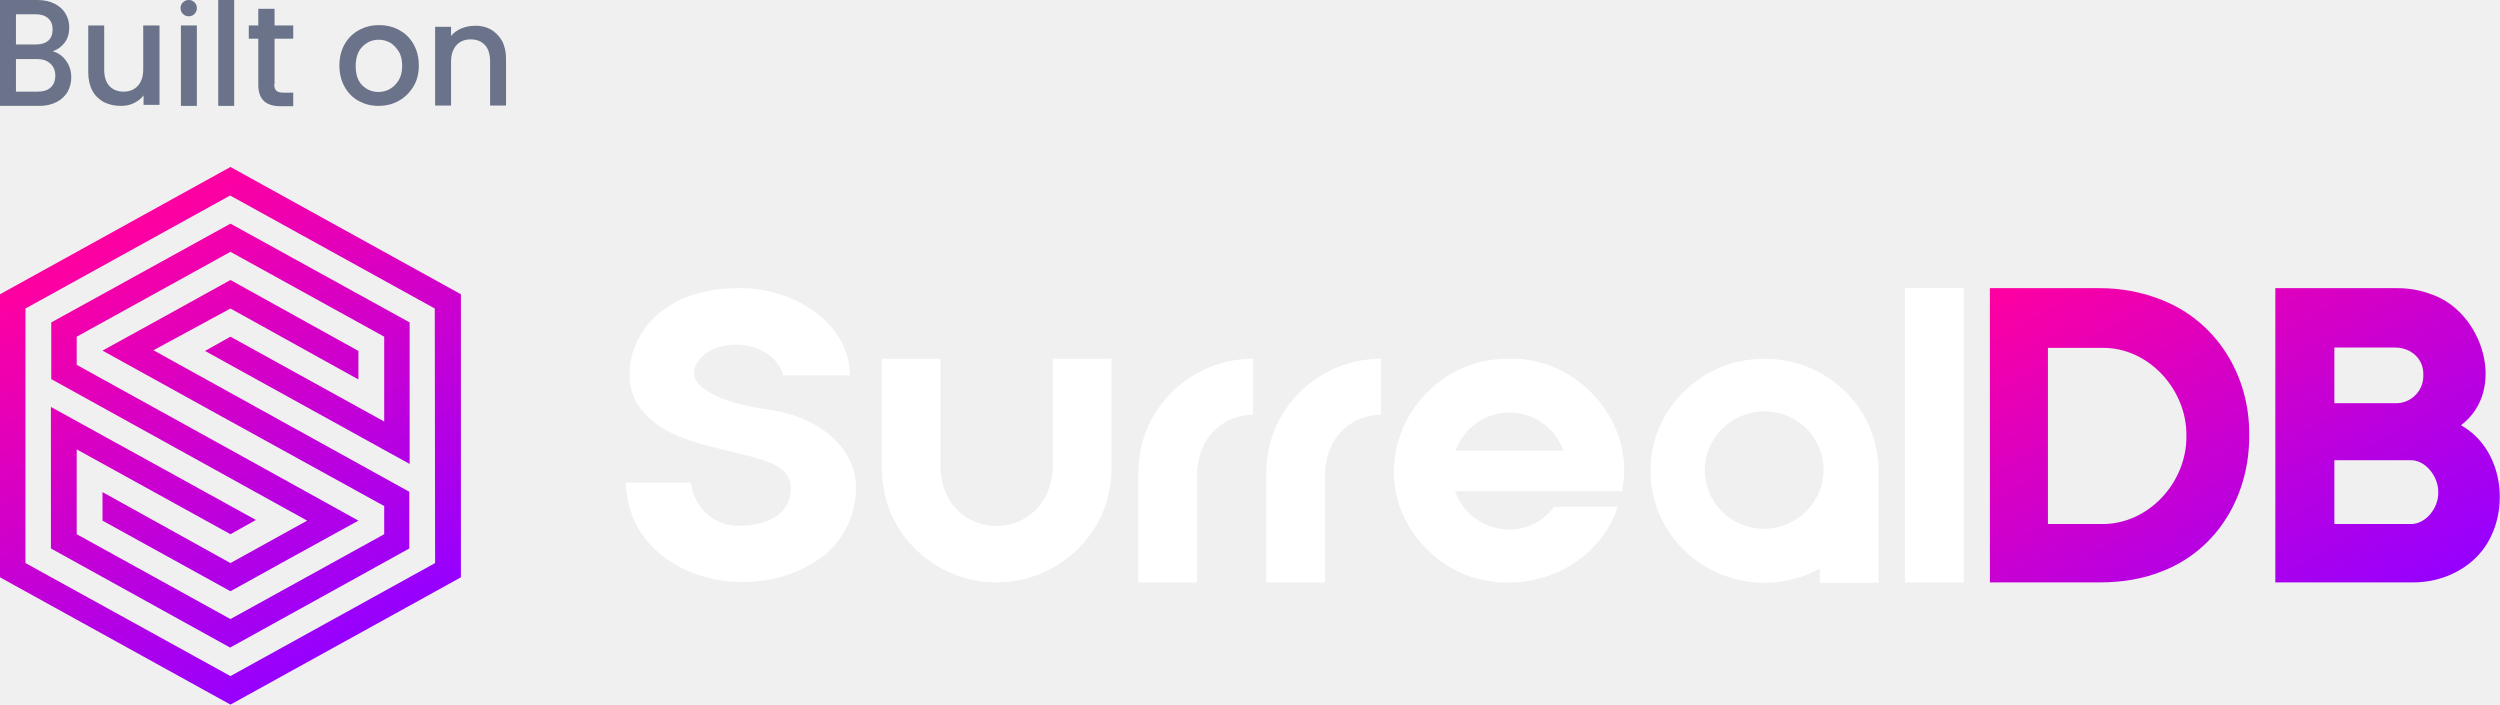
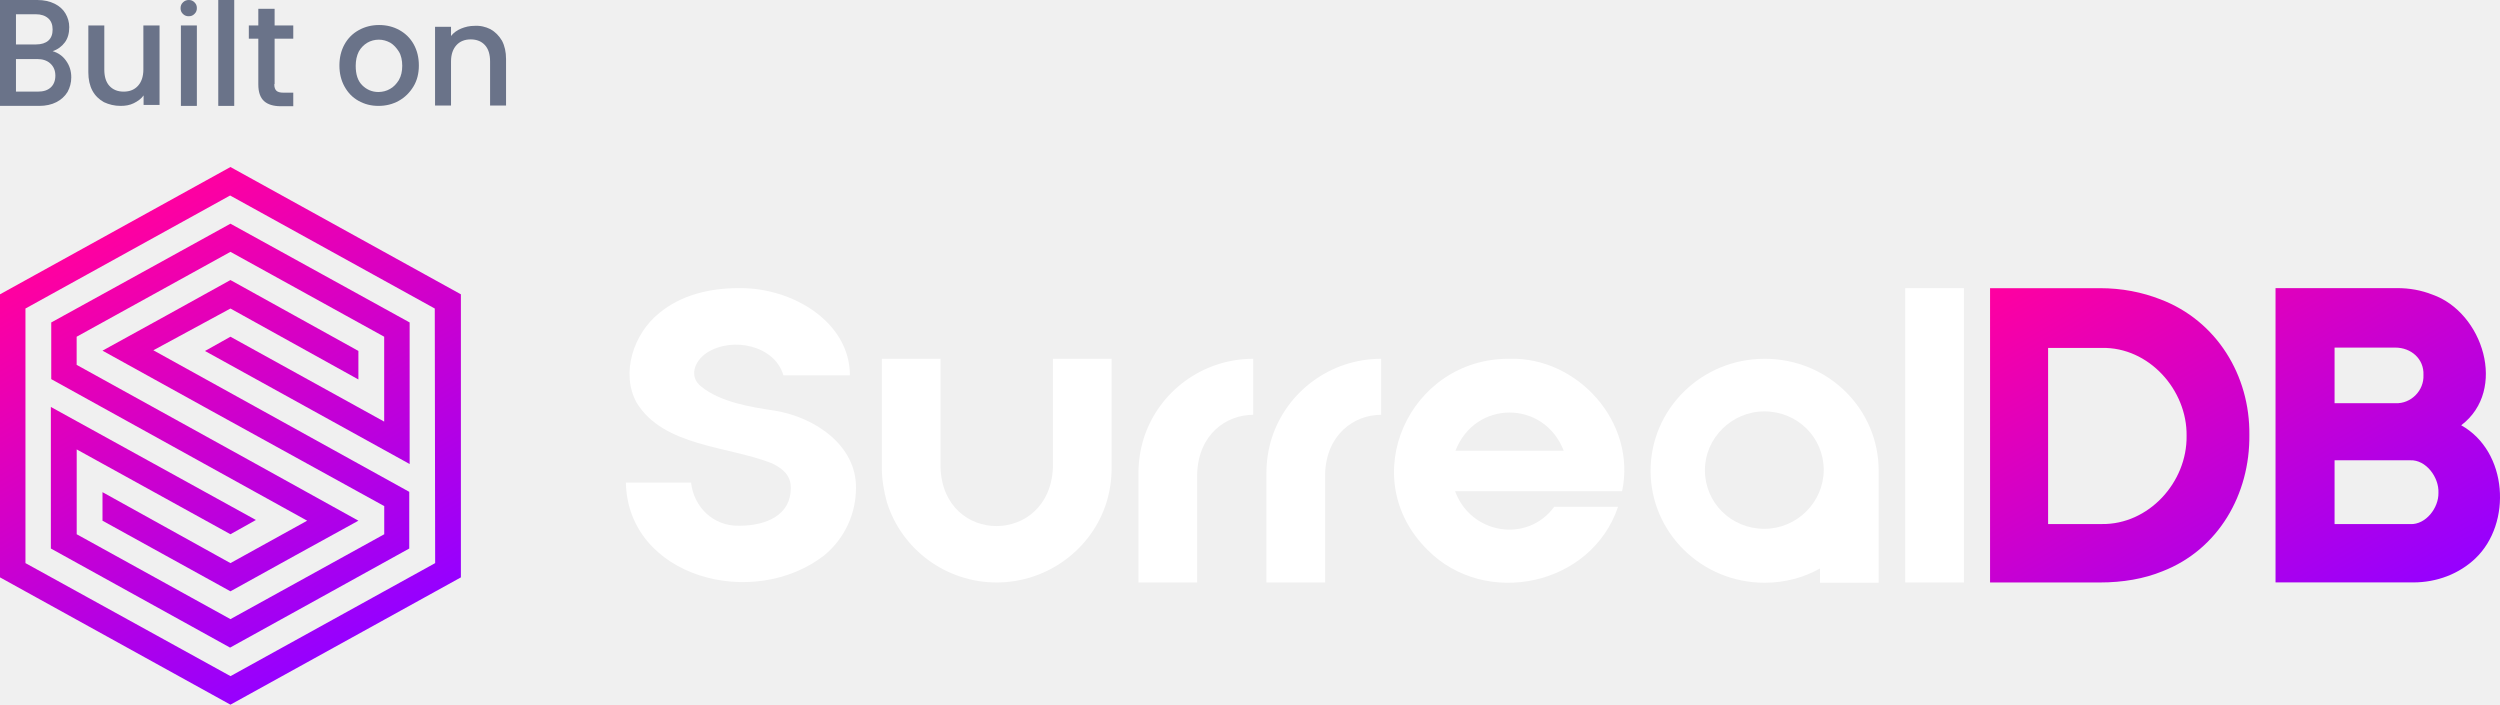
- <svg xmlns="http://www.w3.org/2000/svg" version="1.1" id="SurrealDB" x="0px" y="0px" viewBox="0 0 736.6 207.6" style="enable-background:new 0 0 736.6 207.6;" xml:space="preserve">
+ <svg xmlns="http://www.w3.org/2000/svg" version="1.1" id="Built_on_SurrealDB" x="0px" y="0px" viewBox="0 0 4556.4 1284.3" style="enable-background:new 0 0 4556.4 1284.3;" xml:space="preserve">
  <style type="text/css">
- 	.st0{fill:url(#DB_00000049216346209206694810000000101346978950472071_);}
+ 	.st0{fill:url(#DB_00000106827400301191982010000009990759261597149629_);}
	.st1{fill:#FFFFFF;}
- 	.st2{fill:url(#Icon_00000175292207708140401330000005310702097963624590_);}
+ 	.st2{fill:url(#Icon_00000124867099685196654710000013531881757439943341_);}
	.st3{fill:#6A7389;}
</style>
  <g id="SurrealDB_00000138551226888156890820000007189919268752946612_">
-     <linearGradient id="DB_00000160182923366163645260000004638753155758458003_" gradientUnits="userSpaceOnUse" x1="618.274" y1="1105.56" x2="688.843" y2="983.331" gradientTransform="matrix(1 0 0 -1 0 1172)">
+     <linearGradient id="DB_00000129885847956821926560000003605688004534085258_" gradientUnits="userSpaceOnUse" x1="3824.817" y1="-744.985" x2="4261.377" y2="11.158" gradientTransform="matrix(1 0 0 1 0 1156)">
      <stop offset="0" style="stop-color:#FF00A0" />
      <stop offset="1" style="stop-color:#9600FF" />
    </linearGradient>
-     <path id="DB" style="fill:url(#DB_00000160182923366163645260000004638753155758458003_);" d="M725.1,125.3   c13.7-10.4,6.4-33.3-8.5-38.5c-3.3-1.3-6.7-1.9-10.4-1.9h-35.8v86.7c2.1,0,40.6,0,40.6,0c6.9,0,13.5-2.5,18.3-7.1   C740.1,154.2,738.9,133,725.1,125.3z M687.8,102.4h17.9c4.6,0,8.5,3.3,8.3,8.1c0.2,4.6-3.7,8.5-8.3,8.3h-17.9V102.4z M710.1,154.4   h-22.3v-18.8h22.3c4.6-0.2,8.5,5,8.3,9.6C718.5,149.6,714.7,154.6,710.1,154.4z M636.5,88.2c-5.4-2.1-11.3-3.3-17.9-3.3h-32.3v86.7   h32.3c6.9,0,13.1-1.1,18.5-3.3c16.5-6.4,25.8-22.7,25.6-40.2C662.9,110.7,653.1,94.5,636.5,88.2z M644.2,128.4   c0.2,13.7-11.2,26.2-25,26h-15.8v-51.9h15.8C633.1,102.2,644.4,114.9,644.2,128.4z" />
+     <path id="DB" style="fill:url(#DB_00000129885847956821926560000003605688004534085258_);" d="M4485.7,775.1   c84.8-64.3,39.6-206-52.6-238.2c-20.4-8-41.4-11.8-64.3-11.8h-221.5v536.4c13,0,251.2,0,251.2,0c42.7,0,83.5-15.5,113.2-43.9   C4578.5,953.9,4571,822.8,4485.7,775.1z M4254.9,633.5h110.7c28.5,0,52.6,20.4,51.3,50.1c1.2,28.5-22.9,52.6-51.3,51.3h-110.7   V633.5z M4392.9,955.2h-138V838.9h138c28.5-1.2,52.6,30.9,51.3,59.4C4444.8,925.5,4421.3,956.4,4392.9,955.2z M3937.6,545.6   c-33.4-13-69.9-20.4-110.7-20.4H3627v536.4h199.8c42.7,0,81-6.8,114.4-20.4c102.1-39.6,159.6-140.4,158.4-248.7   C4100.9,684.8,4040.3,584.6,3937.6,545.6z M3985.2,794.3c1.2,84.8-69.3,162.1-154.7,160.8h-97.7V634.1h97.7   C3916.5,632.2,3986.4,710.8,3985.2,794.3z" />
    <g id="Surreal">
-       <path id="l" class="st1" d="M561.3,84.9v86.7h17.3V84.9H561.3z" />
-       <path id="a" class="st1" d="M519.9,105.7c-18.6,0-33.6,14.8-33.6,33s15,33,33.6,33c5.9,0,11.5-1.5,16.3-4.2v4.2h17.3v-33    C553.5,120.5,538.6,105.7,519.9,105.7z M519.8,155.8c-9.8,0-17.5-7.7-17.5-17.3c0-9.4,7.9-17.3,17.5-17.3    c9.8,0,17.5,7.7,17.5,17.3C537.2,148.1,529.3,155.8,519.8,155.8z" />
-       <path id="e" class="st1" d="M444.7,105.7c20-0.6,37.5,18.6,33.2,39h-49.2c4.6,12.7,21.3,15.4,29.2,4.6h18.8    c-7.9,23.4-39.2,29.8-56.1,12.7C399,140.7,415.3,105.5,444.7,105.7z M460.7,132.8c-5.8-15-26.1-15-31.9,0H460.7z" />
-       <path id="r" class="st1" d="M406.9,105.7c-14.8,0-27.9,9.6-32.3,23.6c-1,3.3-1.5,6.7-1.5,10.2v32.1h17.3c0,0,0-30.8,0-32.1    c0.4-11.5,8.5-17.3,16.5-17.3V105.7z" />
-       <path id="r_00000093863150956384291220000002169458381189141395_" class="st1" d="M369.2,105.7c-14.8,0-27.9,9.6-32.3,23.6    c-1,3.3-1.5,6.7-1.5,10.2v32.1h17.3c0,0,0-30.8,0-32.1c0.4-11.5,8.5-17.3,16.5-17.3V105.7z" />
-       <path id="u" class="st1" d="M310.2,105.7v32.1c-1,22.9-32.3,22.9-33.1,0v-32.1h-17.3v32.1c0,3.5,0.6,6.9,1.5,10.2    c4.4,14,17.5,23.6,32.3,23.6s28-9.6,32.4-23.6c1-3.3,1.5-6.7,1.5-10.2v-32.1C327.5,105.7,310.2,105.7,310.2,105.7z" />
-       <path id="S" class="st1" d="M228.3,121c-7.3-1.1-16-2.5-21.7-7.1c-3.7-2.9-2.1-7.5,1.7-10c7.5-4.8,20-2.1,22.5,6.7h19.6    c0-15.7-16.9-25.9-32.7-25.7c-8.8,0-17.1,2.1-23.4,7.3c-7.7,6.1-11.5,17.9-6.7,26.5c7.9,12.9,26.9,12.7,39.8,17.8    c3.5,1.7,5.6,3.7,5.6,7.3c0,7.9-7.1,11.1-15.2,11.1c-7.7,0.2-13.4-5.6-14.2-12.7h-19.2C185,170.1,222,180,243,163.5    c5.9-5,9.2-12.1,9.2-19.8C252.3,131.4,240.4,123,228.3,121z" />
+       <path id="l" class="st1" d="M3472.4,525.2v536.4h107V525.2H3472.4z" />
+       <path id="a" class="st1" d="M3216.2,653.9c-115.1,0-207.9,91.6-207.9,204.1s92.8,204.1,207.9,204.1c36.5,0,71.1-9.3,100.8-26v26    h107V858C3424.1,745.4,3331.9,653.9,3216.2,653.9z M3215.6,963.8c-60.6,0-108.3-47.6-108.3-107c0-58.2,48.9-107,108.3-107    c60.6,0,108.3,47.6,108.3,107C3323.3,916.2,3274.4,963.8,3215.6,963.8z" />
+       <path id="e" class="st1" d="M2751,653.9c123.7-3.7,232,115.1,205.4,241.3h-304.4c28.5,78.6,131.8,95.3,180.6,28.5H2949    c-48.9,144.8-242.5,184.4-347.1,78.6C2468.3,870.4,2569.2,652.7,2751,653.9z M2850,821.5c-35.9-92.8-161.5-92.8-197.3,0H2850z" />
+       <path id="r" class="st1" d="M2517.2,653.9c-91.6,0-172.6,59.4-199.8,146c-6.2,20.4-9.3,41.4-9.3,63.1v198.6h107    c0,0,0-190.5,0-198.6c2.5-71.1,52.6-107,102.1-107V653.9z" />
+       <path id="r_00000093863150956384291220000002169458381189141395_" class="st1" d="M2284,653.9c-91.6,0-172.6,59.4-199.8,146    c-6.2,20.4-9.3,41.4-9.3,63.1v198.6h107c0,0,0-190.5,0-198.6c2.5-71.1,52.6-107,102.1-107V653.9z" />
+       <path id="u" class="st1" d="M1919,653.9v198.6c-6.2,141.7-199.8,141.7-204.8,0V653.9h-107v198.6c0,21.7,3.7,42.7,9.3,63.1    c27.2,86.6,108.3,146,199.8,146s173.2-59.4,200.4-146c6.2-20.4,9.3-41.4,9.3-63.1V653.9C2026,653.9,1919,653.9,1919,653.9z" />
+       <path id="S" class="st1" d="M1412.3,748.5c-45.2-6.8-99-15.5-134.2-43.9c-22.9-17.9-13-46.4,10.5-61.9    c46.4-29.7,123.7-13,139.2,41.4H1549c0-97.1-104.5-160.2-202.3-159c-54.4,0-105.8,13-144.8,45.2c-47.6,37.7-71.1,110.7-41.4,163.9    c48.9,79.8,166.4,78.6,246.2,110.1c21.7,10.5,34.6,22.9,34.6,45.2c0,48.9-43.9,68.7-94,68.7c-47.6,1.2-82.9-34.6-87.8-78.6h-118.8    c3.7,172.6,232.6,233.8,362.5,131.8c36.5-30.9,56.9-74.9,56.9-122.5C1560.8,812.9,1487.2,760.9,1412.3,748.5z" />
    </g>
-     <linearGradient id="Icon_00000163772895654002226050000001586031207254176179_" gradientUnits="userSpaceOnUse" x1="32.868" y1="-2054.277" x2="102.932" y2="-1932.924" gradientTransform="matrix(1 0 0 1 0 2122)">
+     <linearGradient id="Icon_00000079467304732018004700000002277740430920270010_" gradientUnits="userSpaceOnUse" x1="203.333" y1="2988.316" x2="636.764" y2="2237.591" gradientTransform="matrix(1 0 0 -1 0 3407.272)">
      <stop offset="0" style="stop-color:#FF00A0" />
      <stop offset="1" style="stop-color:#9600FF" />
    </linearGradient>
-     <path id="Icon" style="fill:url(#Icon_00000163772895654002226050000001586031207254176179_);" d="M67.9,90.9l37.7,20.9v-8.4   L67.9,82.5c-5.6,3.1-32.7,18.1-37.7,20.8c4.6,2.6,53.4,29.5,83,45.8v8.3c-4,2.2-45.3,25-45.3,25c-11.3-6.2-34-18.8-45.3-25v-25   l45.3,25l7.5-4.2L15,119.9v41.7l52.8,29.2c5.2-2.9,48.9-27,52.8-29.2v-16.7l-75.4-41.7L67.9,90.9z M15.1,95v16.7l75.4,41.7   l-22.6,12.5L30.2,145v8.4l37.7,20.8c5.6-3.1,32.7-18.1,37.7-20.8c-4.6-2.6-53.3-29.5-83-45.9v-8.3c4-2.2,45.3-25,45.3-25   c11.3,6.2,34,18.8,45.3,25v25l-45.3-25l-7.5,4.2l60.3,33.3V95L67.9,65.9C62.7,68.8,18.9,92.9,15.1,95z M67.9,49.2L0,86.7v83.4   l67.9,37.5l67.9-37.5V86.7L67.9,49.2z M128.2,165.9l-60.3,33.3L7.5,165.9v-75l60.3-33.3l60.3,33.3L128.2,165.9z" />
+     <path id="Icon" style="fill:url(#Icon_00000079467304732018004700000002277740430920270010_);" d="M420,562.3l233.2,129.3v-52   L420,510.4c-34.6,19.2-202.3,112-233.2,128.7c28.5,16.1,330.3,182.5,513.5,283.3v51.3C675.5,987.3,420,1128.4,420,1128.4   c-69.9-38.4-210.3-116.3-280.2-154.7V819.1L420,973.7l46.4-26l-373.7-206v258l326.6,180.6c32.2-17.9,302.5-167,326.6-180.6V896.4   l-466.4-258L420,562.3z M93.4,587.7V691l466.4,258L420,1026.3L186.8,897v52L420,1077.7c34.6-19.2,202.3-112,233.2-128.7   c-28.5-16.1-329.7-182.5-513.5-284v-51.3C164.6,600.1,420,459,420,459c69.9,38.4,210.3,116.3,280.2,154.7v154.7L420,613.7l-46.4,26   l373,206v-258L420,407.7C387.9,425.6,116.9,574.7,93.4,587.7z M420,304.4L0,536.4v515.9l420,232l420-232V536.4L420,304.4z    M793.1,1026.3l-373,206l-373.7-206v-464l373-206l373,206L793.1,1026.3z" />
  </g>
  <g id="Built_on">
-     <path class="st3" d="M19.4,17.8c1.1,1.5,1.6,3.1,1.6,5c0,1.6-0.4,3-1.1,4.3c-0.8,1.3-1.9,2.3-3.3,3s-3.1,1.1-5,1.1H0V0h11   c2,0,3.7,0.4,5.1,1.1s2.5,1.7,3.2,2.9c0.7,1.2,1.1,2.5,1.1,4c0,1.8-0.4,3.3-1.3,4.5s-2.1,2.1-3.6,2.6C17,15.5,18.4,16.4,19.4,17.8z    M4.7,13.1h5.9c1.6,0,2.8-0.4,3.6-1.1c0.9-0.8,1.3-1.9,1.3-3.3s-0.4-2.5-1.3-3.3c-0.9-0.8-2.1-1.2-3.6-1.2H4.7V13.1z M14.9,25.8   c0.9-0.8,1.4-2,1.4-3.5s-0.5-2.7-1.5-3.6s-2.3-1.3-3.9-1.3H4.7V27h6.4C12.8,27,14,26.6,14.9,25.8z" />
-     <path class="st3" d="M47,7.5v23.4h-4.7v-2.8c-0.7,1-1.7,1.7-2.9,2.3c-1.2,0.6-2.5,0.8-3.9,0.8c-1.8,0-3.4-0.4-4.9-1.1   c-1.4-0.8-2.6-1.9-3.4-3.4S26,23.4,26,21.3V7.5h4.7v13c0,2.1,0.5,3.7,1.5,4.8c1,1.1,2.4,1.7,4.2,1.7s3.2-0.6,4.2-1.7   s1.6-2.7,1.6-4.8v-13H47z" />
-     <path class="st3" d="M53.9,4.1c-0.5-0.5-0.7-1-0.7-1.7s0.2-1.2,0.7-1.7S55,0,55.6,0c0.7,0,1.2,0.2,1.7,0.7s0.7,1,0.7,1.7   s-0.2,1.2-0.7,1.7s-1,0.7-1.7,0.7C55,4.8,54.4,4.6,53.9,4.1z" />
-     <rect x="53.3" y="7.5" class="st3" width="4.7" height="23.7" />
-     <path class="st3" d="M69,0v31.2h-4.7V0H69z" />
-     <path class="st3" d="M80.8,24.8c0,0.9,0.2,1.5,0.6,1.9s1.1,0.6,2.1,0.6h2.9v4h-3.7c-2.1,0-3.8-0.5-4.9-1.5s-1.7-2.6-1.7-4.9V2.6   h4.8v22.2H80.8z" />
-     <path class="st3" d="M105.6,29.7c-1.8-1-3.1-2.4-4.1-4.2c-1-1.8-1.5-3.9-1.5-6.2s0.5-4.4,1.5-6.2s2.4-3.2,4.2-4.2   c1.8-1,3.8-1.5,6-1.5s4.2,0.5,6,1.5s3.2,2.4,4.2,4.2s1.5,3.9,1.5,6.2s-0.5,4.4-1.6,6.2c-1.1,1.8-2.5,3.2-4.3,4.2s-3.8,1.5-6,1.5   C109.3,31.2,107.4,30.7,105.6,29.7z M114.9,26.2c1.1-0.6,1.9-1.5,2.6-2.6c0.7-1.2,1-2.6,1-4.2s-0.3-3.1-1-4.2s-1.5-2-2.5-2.6   c-1.1-0.6-2.2-0.9-3.4-0.9c-1.2,0-2.4,0.3-3.4,0.9c-1,0.6-1.9,1.5-2.5,2.6c-0.6,1.2-0.9,2.6-0.9,4.2c0,2.5,0.6,4.4,1.9,5.7   c1.3,1.3,2.9,2,4.8,2C112.7,27.1,113.9,26.8,114.9,26.2z" />
-     <path class="st3" d="M144.5,8.6c1.4,0.8,2.5,1.9,3.4,3.4c0.8,1.5,1.2,3.3,1.2,5.4v13.7h-4.7v-13c0-2.1-0.5-3.7-1.5-4.8   s-2.4-1.7-4.2-1.7s-3.2,0.6-4.2,1.7s-1.6,2.7-1.6,4.8v13h-4.7V7.9h4.7v2.7c0.8-1,1.8-1.7,3-2.2s2.5-0.8,3.9-0.8   C141.5,7.5,143.1,7.9,144.5,8.6z" />
-     <rect x="73.3" y="7.5" class="st3" width="13.1" height="3.9" />
+     <path class="st3" d="M120,110.1c6.8,9.3,9.9,19.2,9.9,30.9c0,9.9-2.5,18.6-6.8,26.6c-4.9,8-11.8,14.2-20.4,18.6S83.5,193,71.8,193   H0V0h68c12.4,0,22.9,2.5,31.6,6.8s15.5,10.5,19.8,17.9c4.3,7.4,6.8,15.5,6.8,24.7c0,11.1-2.5,20.4-8,27.8s-13,13-22.3,16.1   C105.2,95.9,113.8,101.5,120,110.1z M29.1,81h36.5c9.9,0,17.3-2.5,22.3-6.8c5.6-4.9,8-11.8,8-20.4s-2.5-15.5-8-20.4   c-5.6-4.9-13-7.4-22.3-7.4H29.1V81z M92.2,159.6c5.6-4.9,8.7-12.4,8.7-21.7c0-9.3-3.1-16.7-9.3-22.3s-14.2-8-24.1-8H29.1V167h39.6   C79.2,167,86.6,164.6,92.2,159.6z" />
+     <path class="st3" d="M290.8,46.4v144.8h-29.1v-17.3c-4.3,6.2-10.5,10.5-17.9,14.2s-15.5,4.9-24.1,4.9c-11.1,0-21-2.5-30.3-6.8   c-8.7-4.9-16.1-11.8-21-21s-7.4-20.4-7.4-33.4V46.4h29.1v80.4c0,13,3.1,22.9,9.3,29.7s14.8,10.5,26,10.5s19.8-3.7,26-10.5   c6.2-6.8,9.9-16.7,9.9-29.7V46.4H290.8z" />
+     <path class="st3" d="M333.4,25.4c-3.1-3.1-4.3-6.2-4.3-10.5s1.2-7.4,4.3-10.5S340.2,0,344,0c4.3,0,7.4,1.2,10.5,4.3   s4.3,6.2,4.3,10.5s-1.2,7.4-4.3,10.5s-6.2,4.3-10.5,4.3C340.2,29.7,336.5,28.5,333.4,25.4z" />
+     <rect x="329.7" y="46.4" class="st3" width="29.1" height="146.6" />
+     <path class="st3" d="M426.9,0v193h-29.1V0H426.9z" />
+     <path class="st3" d="M499.9,153.4c0,5.6,1.2,9.3,3.7,11.8c2.5,2.5,6.8,3.7,13,3.7h17.9v24.7h-22.9c-13,0-23.5-3.1-30.3-9.3   s-10.5-16.1-10.5-30.3v-138h29.7v137.3C500.5,153.4,499.9,153.4,499.9,153.4z" />
+     <path class="st3" d="M653.3,183.7c-11.1-6.2-19.2-14.8-25.4-26c-6.2-11.1-9.3-24.1-9.3-38.4s3.1-27.2,9.3-38.4s14.8-19.8,26-26   s23.5-9.3,37.1-9.3s26,3.1,37.1,9.3s19.8,14.8,26,26s9.3,24.1,9.3,38.4s-3.1,27.2-9.9,38.4c-6.8,11.1-15.5,19.8-26.6,26   c-11.1,6.2-23.5,9.3-37.1,9.3C676.2,193,664.4,189.9,653.3,183.7z M710.8,162.1c6.8-3.7,11.8-9.3,16.1-16.1   c4.3-7.4,6.2-16.1,6.2-26s-1.9-19.2-6.2-26c-4.3-6.8-9.3-12.4-15.5-16.1c-6.8-3.7-13.6-5.6-21-5.6s-14.8,1.9-21,5.6   c-6.2,3.7-11.8,9.3-15.5,16.1c-3.7,7.4-5.6,16.1-5.6,26c0,15.5,3.7,27.2,11.8,35.3c8,8,17.9,12.4,29.7,12.4   C697.2,167.6,704.6,165.8,710.8,162.1z" />
+     <path class="st3" d="M893.9,53.2c8.7,4.9,15.5,11.8,21,21c4.9,9.3,7.4,20.4,7.4,33.4v84.8h-29.1V112c0-13-3.1-22.9-9.3-29.7   s-14.8-10.5-26-10.5s-19.8,3.7-26,10.5s-9.9,16.7-9.9,29.7v80.4h-29.1V48.9h29.1v16.7c4.9-6.2,11.1-10.5,18.6-13.6   s15.5-4.9,24.1-4.9C875.4,46.4,885.3,48.9,893.9,53.2z" />
+     <rect x="453.5" y="46.4" class="st3" width="81" height="24.1" />
  </g>
</svg>
